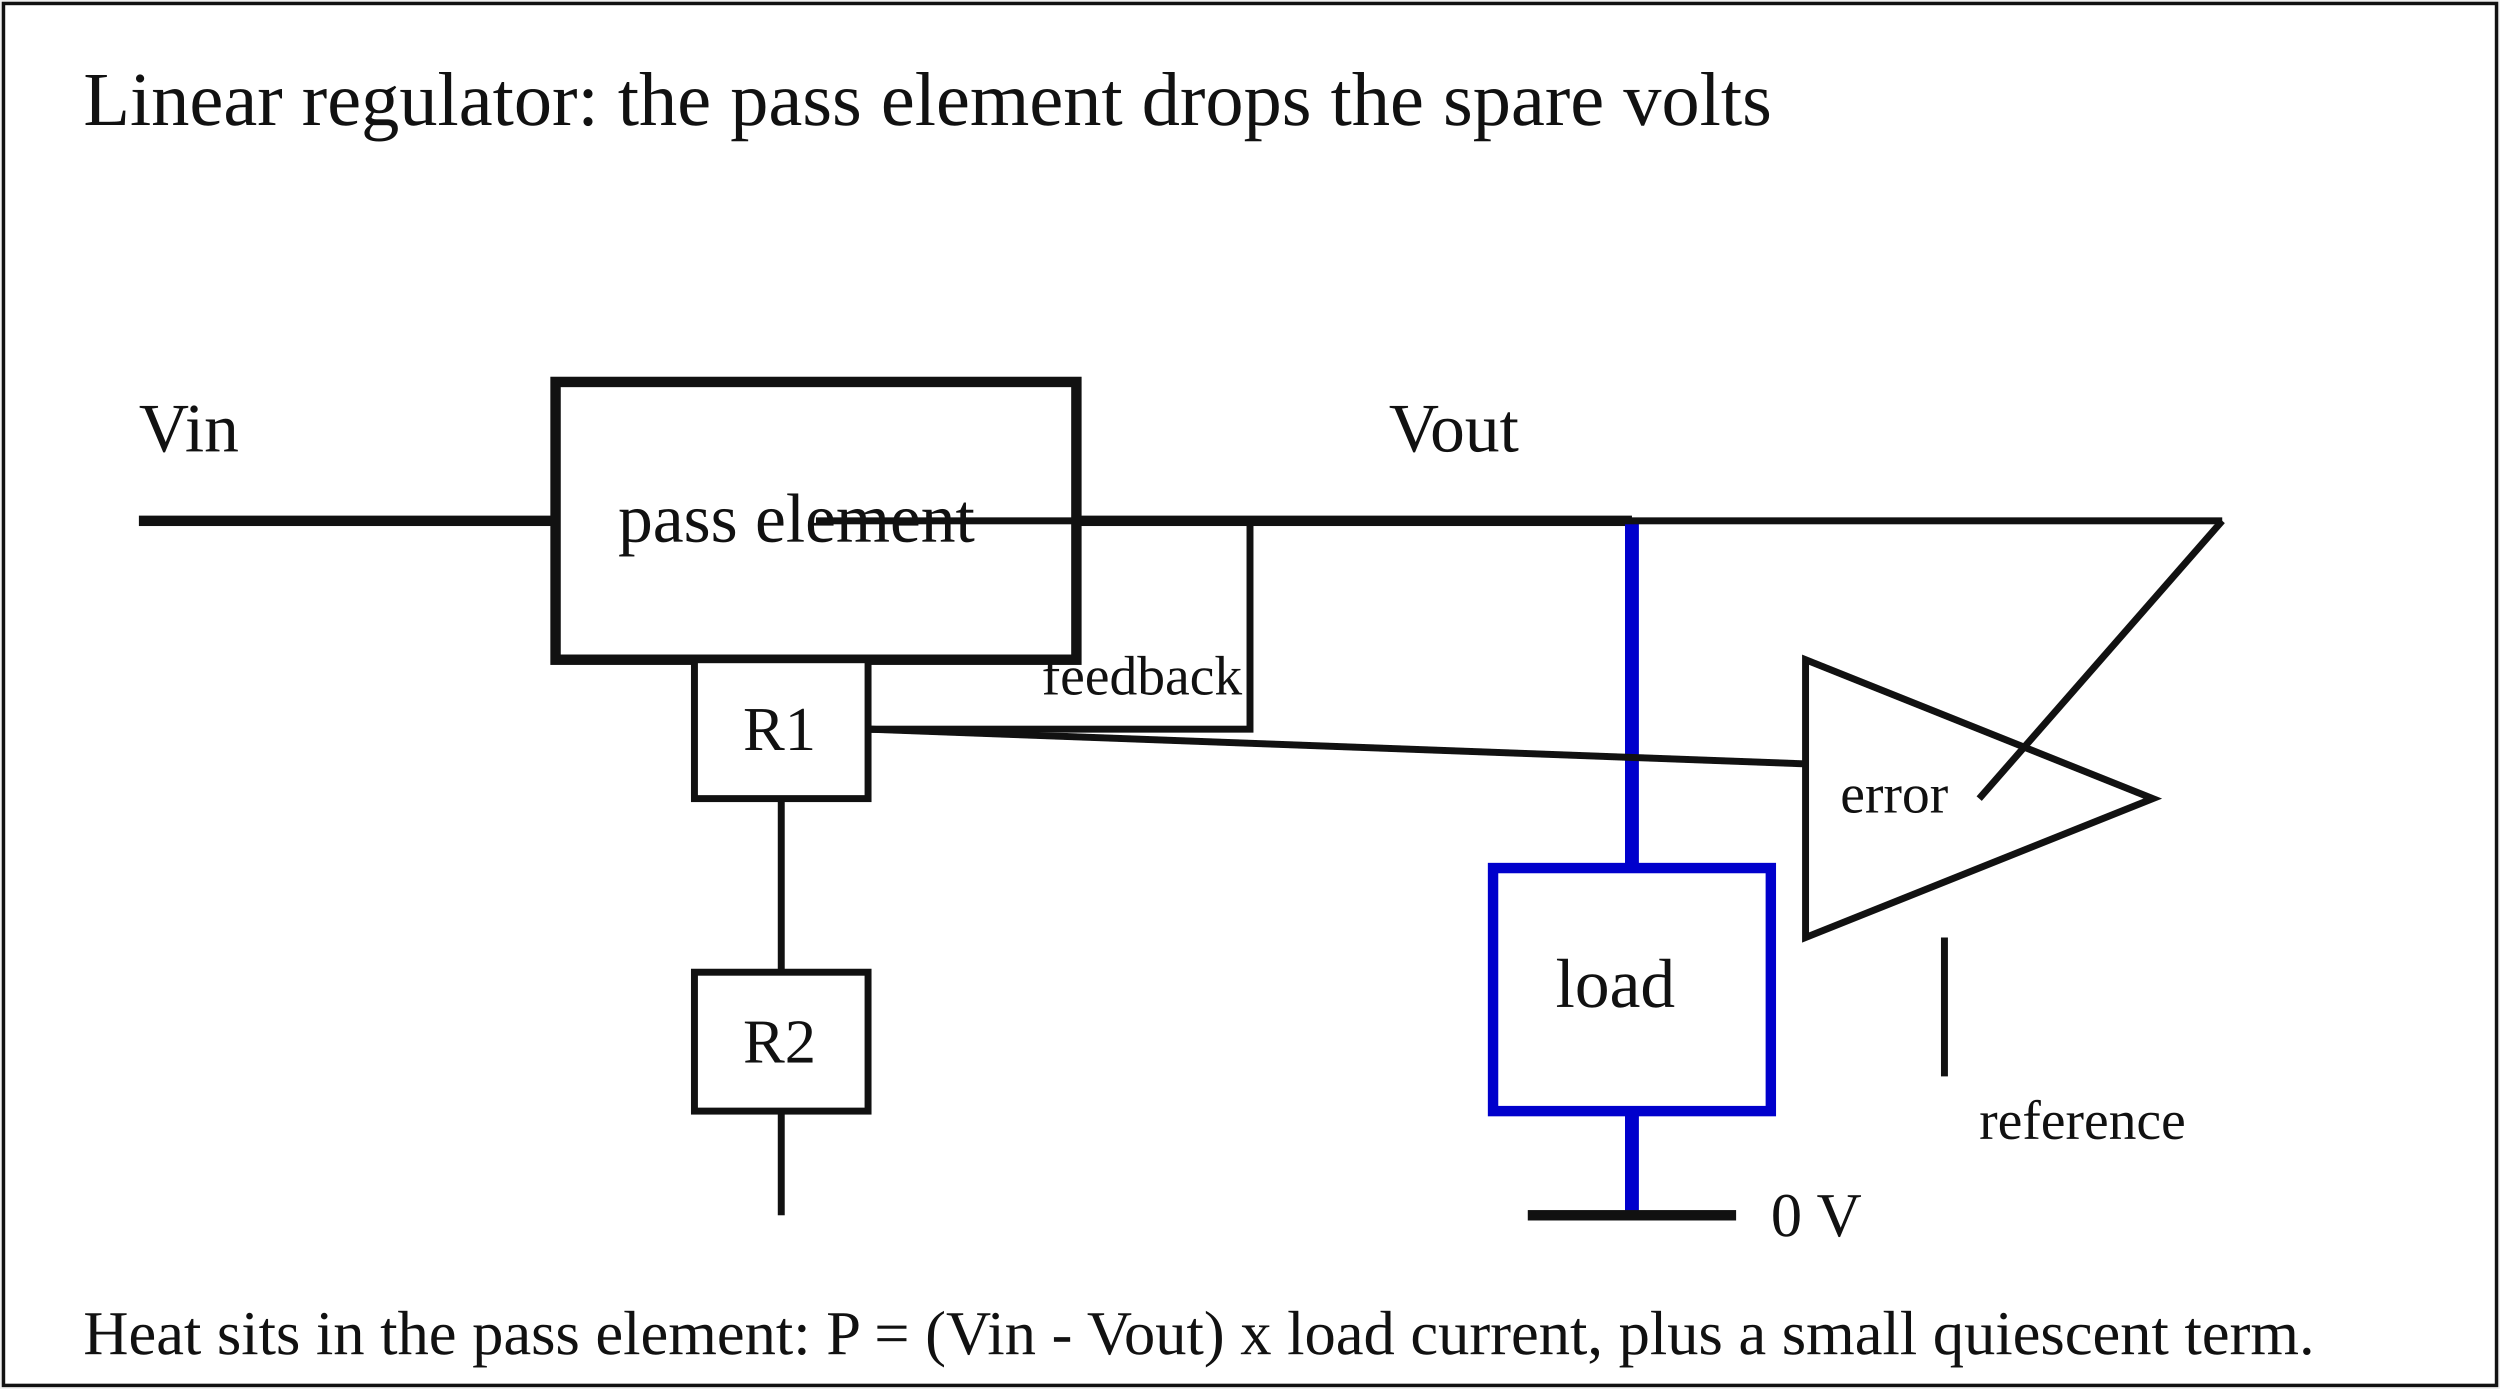
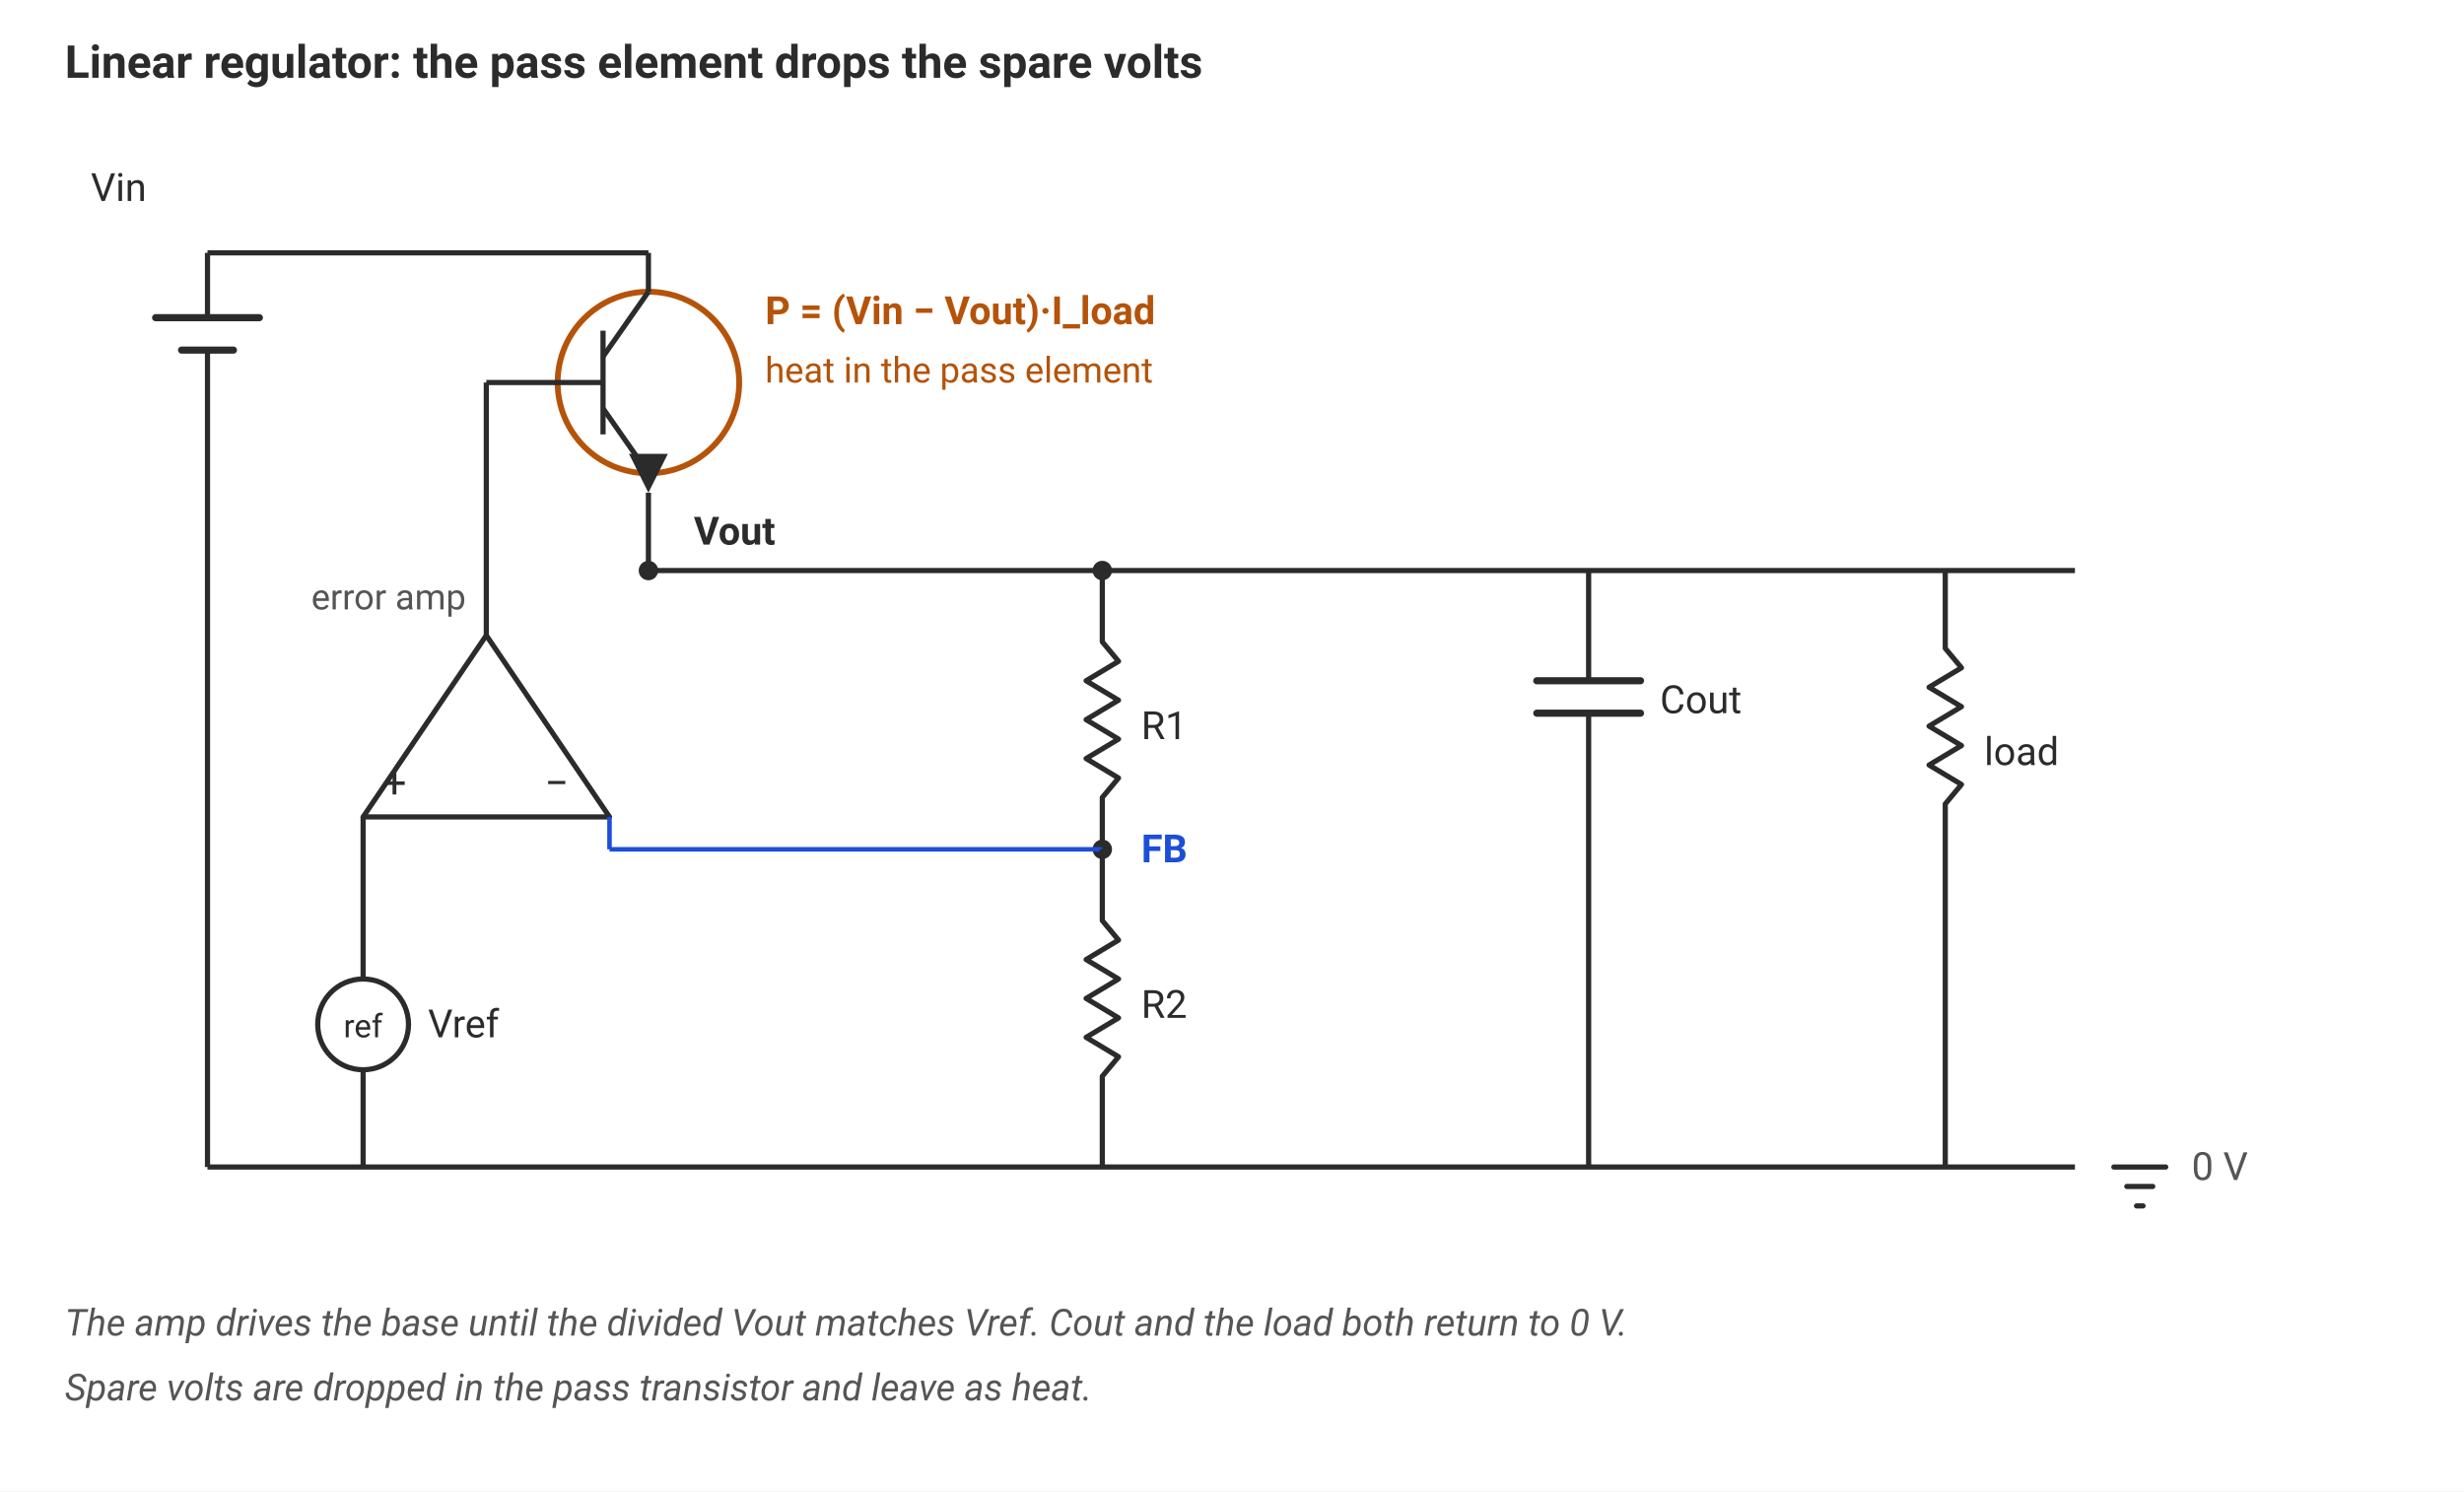
- <svg xmlns="http://www.w3.org/2000/svg" viewBox="0 0 720 400" role="img" aria-labelledby="ldoTitle ldoDesc" font-family="Georgia, 'Times New Roman', serif">
-   <rect x="1" y="1" width="718" height="398" fill="#fff" stroke="#111" />
-   <text x="24" y="36" font-size="22" fill="#111">Linear regulator: the pass element drops the spare volts</text>
-   <line x1="40" y1="150" x2="160" y2="150" stroke="#111" stroke-width="3" />
-   <text x="40" y="130" font-size="20" fill="#111">Vin</text>
-   <rect x="160" y="110" width="150" height="80" fill="#fff" stroke="#111" stroke-width="3" />
-   <text x="178" y="156" font-size="20" fill="#111">pass element</text>
-   <line x1="310" y1="150" x2="470" y2="150" stroke="#111" stroke-width="3" />
-   <text x="400" y="130" font-size="20" fill="#111">Vout</text>
-   <line x1="470" y1="150" x2="470" y2="250" stroke="#0000cc" stroke-width="4" />
-   <rect x="430" y="250" width="80" height="70" fill="#fff" stroke="#0000cc" stroke-width="3" />
-   <text x="448" y="290" font-size="20" fill="#111">load</text>
-   <line x1="470" y1="320" x2="470" y2="350" stroke="#0000cc" stroke-width="4" />
-   <line x1="440" y1="350" x2="500" y2="350" stroke="#111" stroke-width="3" />
-   <text x="510" y="356" font-size="18" fill="#111">0 V</text>
-   <polyline points="360,150 360,210 250,210" fill="none" stroke="#111" stroke-width="2" />
-   <rect x="200" y="190" width="50" height="40" fill="#fff" stroke="#111" stroke-width="2" />
-   <text x="214" y="216" font-size="18" fill="#111">R1</text>
-   <line x1="225" y1="230" x2="225" y2="280" stroke="#111" stroke-width="2" />
-   <rect x="200" y="280" width="50" height="40" fill="#fff" stroke="#111" stroke-width="2" />
-   <text x="214" y="306" font-size="18" fill="#111">R2</text>
-   <line x1="225" y1="320" x2="225" y2="350" stroke="#111" stroke-width="2" />
-   <polygon points="520,190 620,230 520,270" fill="#fff" stroke="#111" stroke-width="2" />
-   <text x="530" y="234" font-size="16" fill="#111">error</text>
-   <line x1="250" y1="210" x2="520" y2="220" stroke="#111" stroke-width="2" />
-   <text x="300" y="200" font-size="16" fill="#111">feedback</text>
-   <line x1="560" y1="270" x2="560" y2="310" stroke="#111" stroke-width="2" />
-   <text x="570" y="328" font-size="16" fill="#111">reference</text>
-   <line x1="570" y1="230" x2="640" y2="150" stroke="#111" stroke-width="2" />
-   <line x1="640" y1="150" x2="235" y2="150" stroke="#111" stroke-width="2" />
-   <text x="24" y="390" font-size="18" fill="#111">Heat sits in the pass element: P = (Vin - Vout) x load current, plus a small quiescent term.</text>
+ <svg xmlns="http://www.w3.org/2000/svg" viewBox="0 0 760 460" width="760" height="460" role="img" aria-labelledby="t d" font-family="system-ui,-apple-system,'Segoe UI',Roboto,Helvetica,Arial,sans-serif">
+   <rect width="760" height="460" fill="#ffffff" />
+   <text x="20" y="24" font-size="14" font-weight="600" fill="#2b2b2b">Linear regulator: the pass element drops the spare volts</text>
+   <text x="28" y="62" font-size="12" fill="#2b2b2b">Vin</text>
+   <line x1="64" y1="78" x2="64" y2="98" stroke="#2b2b2b" stroke-width="1.6" />
+   <line x1="48" y1="98" x2="80" y2="98" stroke="#2b2b2b" stroke-width="2.2" stroke-linecap="round" />
+   <line x1="56" y1="108" x2="72" y2="108" stroke="#2b2b2b" stroke-width="2.2" stroke-linecap="round" />
+   <line x1="64" y1="108" x2="64" y2="360" stroke="#2b2b2b" stroke-width="1.6" />
+   <path d="M64,78 L200,78" stroke="#2b2b2b" stroke-width="1.6" fill="none" />
+   <circle cx="200" cy="118" r="28" fill="#fff" stroke="#b45309" stroke-width="1.8" />
+   <line x1="186" y1="102" x2="186" y2="134" stroke="#2b2b2b" stroke-width="1.6" />
+   <line x1="186" y1="110" x2="200" y2="90" stroke="#2b2b2b" stroke-width="1.6" />
+   <line x1="200" y1="90" x2="200" y2="78" stroke="#2b2b2b" stroke-width="1.6" />
+   <line x1="186" y1="126" x2="200" y2="146" stroke="#2b2b2b" stroke-width="1.6" />
+   <polygon points="194,140 206,140 200,152" fill="#2b2b2b" />
+   <line x1="200" y1="152" x2="200" y2="176" stroke="#2b2b2b" stroke-width="1.6" />
+   <text x="236" y="100" font-size="12" font-weight="600" fill="#b45309">P = (Vin − Vout)·I_load</text>
+   <text x="236" y="118" font-size="11" fill="#b45309">heat in the pass element</text>
+   <path d="M200,176 L640,176" stroke="#2b2b2b" stroke-width="1.6" fill="none" />
+   <circle cx="200" cy="176" r="3" fill="#2b2b2b" />
+   <text x="214" y="168" font-size="12" font-weight="600" fill="#2b2b2b">Vout</text>
+   <polygon points="150,196 112,252 188,252" fill="#fff" stroke="#2b2b2b" stroke-width="1.6" stroke-linejoin="round" />
+   <line x1="150" y1="196" x2="150" y2="118" stroke="#2b2b2b" stroke-width="1.6" />
+   <line x1="150" y1="118" x2="186" y2="118" stroke="#2b2b2b" stroke-width="1.6" />
+   <text x="118" y="246" font-size="13" fill="#2b2b2b">+</text>
+   <text x="168" y="246" font-size="13" fill="#2b2b2b">−</text>
+   <text x="96" y="188" font-size="11" fill="#555">error amp</text>
+   <line x1="112" y1="252" x2="112" y2="302" stroke="#2b2b2b" stroke-width="1.6" />
+   <circle cx="112" cy="316" r="14" fill="#fff" stroke="#2b2b2b" stroke-width="1.6" />
+   <text x="112" y="320" font-size="10" fill="#2b2b2b" text-anchor="middle">ref</text>
+   <line x1="112" y1="330" x2="112" y2="360" stroke="#2b2b2b" stroke-width="1.6" />
+   <text x="132" y="320" font-size="12" fill="#2b2b2b">Vref</text>
+   <circle cx="340" cy="176" r="3" fill="#2b2b2b" />
+   <path d="M340,176 L340,198 L345,204 L335,210 L345,216 L335,222 L345,228 L335,234 L345,240 L340,246 L340,262" stroke="#2b2b2b" stroke-width="1.6" fill="none" stroke-linejoin="round" />
+   <text x="352" y="228" font-size="12" fill="#2b2b2b">R1</text>
+   <circle cx="340" cy="262" r="3" fill="#2b2b2b" />
+   <text x="352" y="266" font-size="12" font-weight="600" fill="#1d4ed8">FB</text>
+   <line x1="188" y1="252" x2="188" y2="262" stroke="#1d4ed8" stroke-width="1.4" />
+   <line x1="188" y1="262" x2="340" y2="262" stroke="#1d4ed8" stroke-width="1.4" />
+   <path d="M340,262 L340,284 L345,290 L335,296 L345,302 L335,308 L345,314 L335,320 L345,326 L340,332 L340,360" stroke="#2b2b2b" stroke-width="1.6" fill="none" stroke-linejoin="round" />
+   <text x="352" y="314" font-size="12" fill="#2b2b2b">R2</text>
+   <line x1="490" y1="176" x2="490" y2="210" stroke="#2b2b2b" stroke-width="1.6" />
+   <line x1="474" y1="210" x2="506" y2="210" stroke="#2b2b2b" stroke-width="2.2" stroke-linecap="round" />
+   <line x1="474" y1="220" x2="506" y2="220" stroke="#2b2b2b" stroke-width="2.2" stroke-linecap="round" />
+   <text x="512" y="220" font-size="12" fill="#2b2b2b">Cout</text>
+   <line x1="490" y1="220" x2="490" y2="360" stroke="#2b2b2b" stroke-width="1.6" />
+   <path d="M600,176 L600,200 L605,206 L595,212 L605,218 L595,224 L605,230 L595,236 L605,242 L600,248 L600,360" stroke="#2b2b2b" stroke-width="1.6" fill="none" stroke-linejoin="round" />
+   <text x="612" y="236" font-size="12" fill="#2b2b2b">load</text>
+   <line x1="64" y1="360" x2="640" y2="360" stroke="#2b2b2b" stroke-width="1.6" />
+   <line x1="652" y1="360" x2="668" y2="360" stroke="#2b2b2b" stroke-width="1.6" stroke-linecap="round" />
+   <line x1="656" y1="366" x2="664" y2="366" stroke="#2b2b2b" stroke-width="1.6" stroke-linecap="round" />
+   <line x1="659" y1="372" x2="661" y2="372" stroke="#2b2b2b" stroke-width="1.6" stroke-linecap="round" />
+   <text x="676" y="364" font-size="12" fill="#555">0 V</text>
+   <text x="20" y="412" font-size="11.5" font-style="italic" fill="#555">The amp drives the base until the divided Vout matches Vref. Cout and the load both return to 0 V.</text>
+   <text x="20" y="432" font-size="11.5" font-style="italic" fill="#555">Spare volts are dropped in the pass transistor and leave as heat.</text>
</svg>
